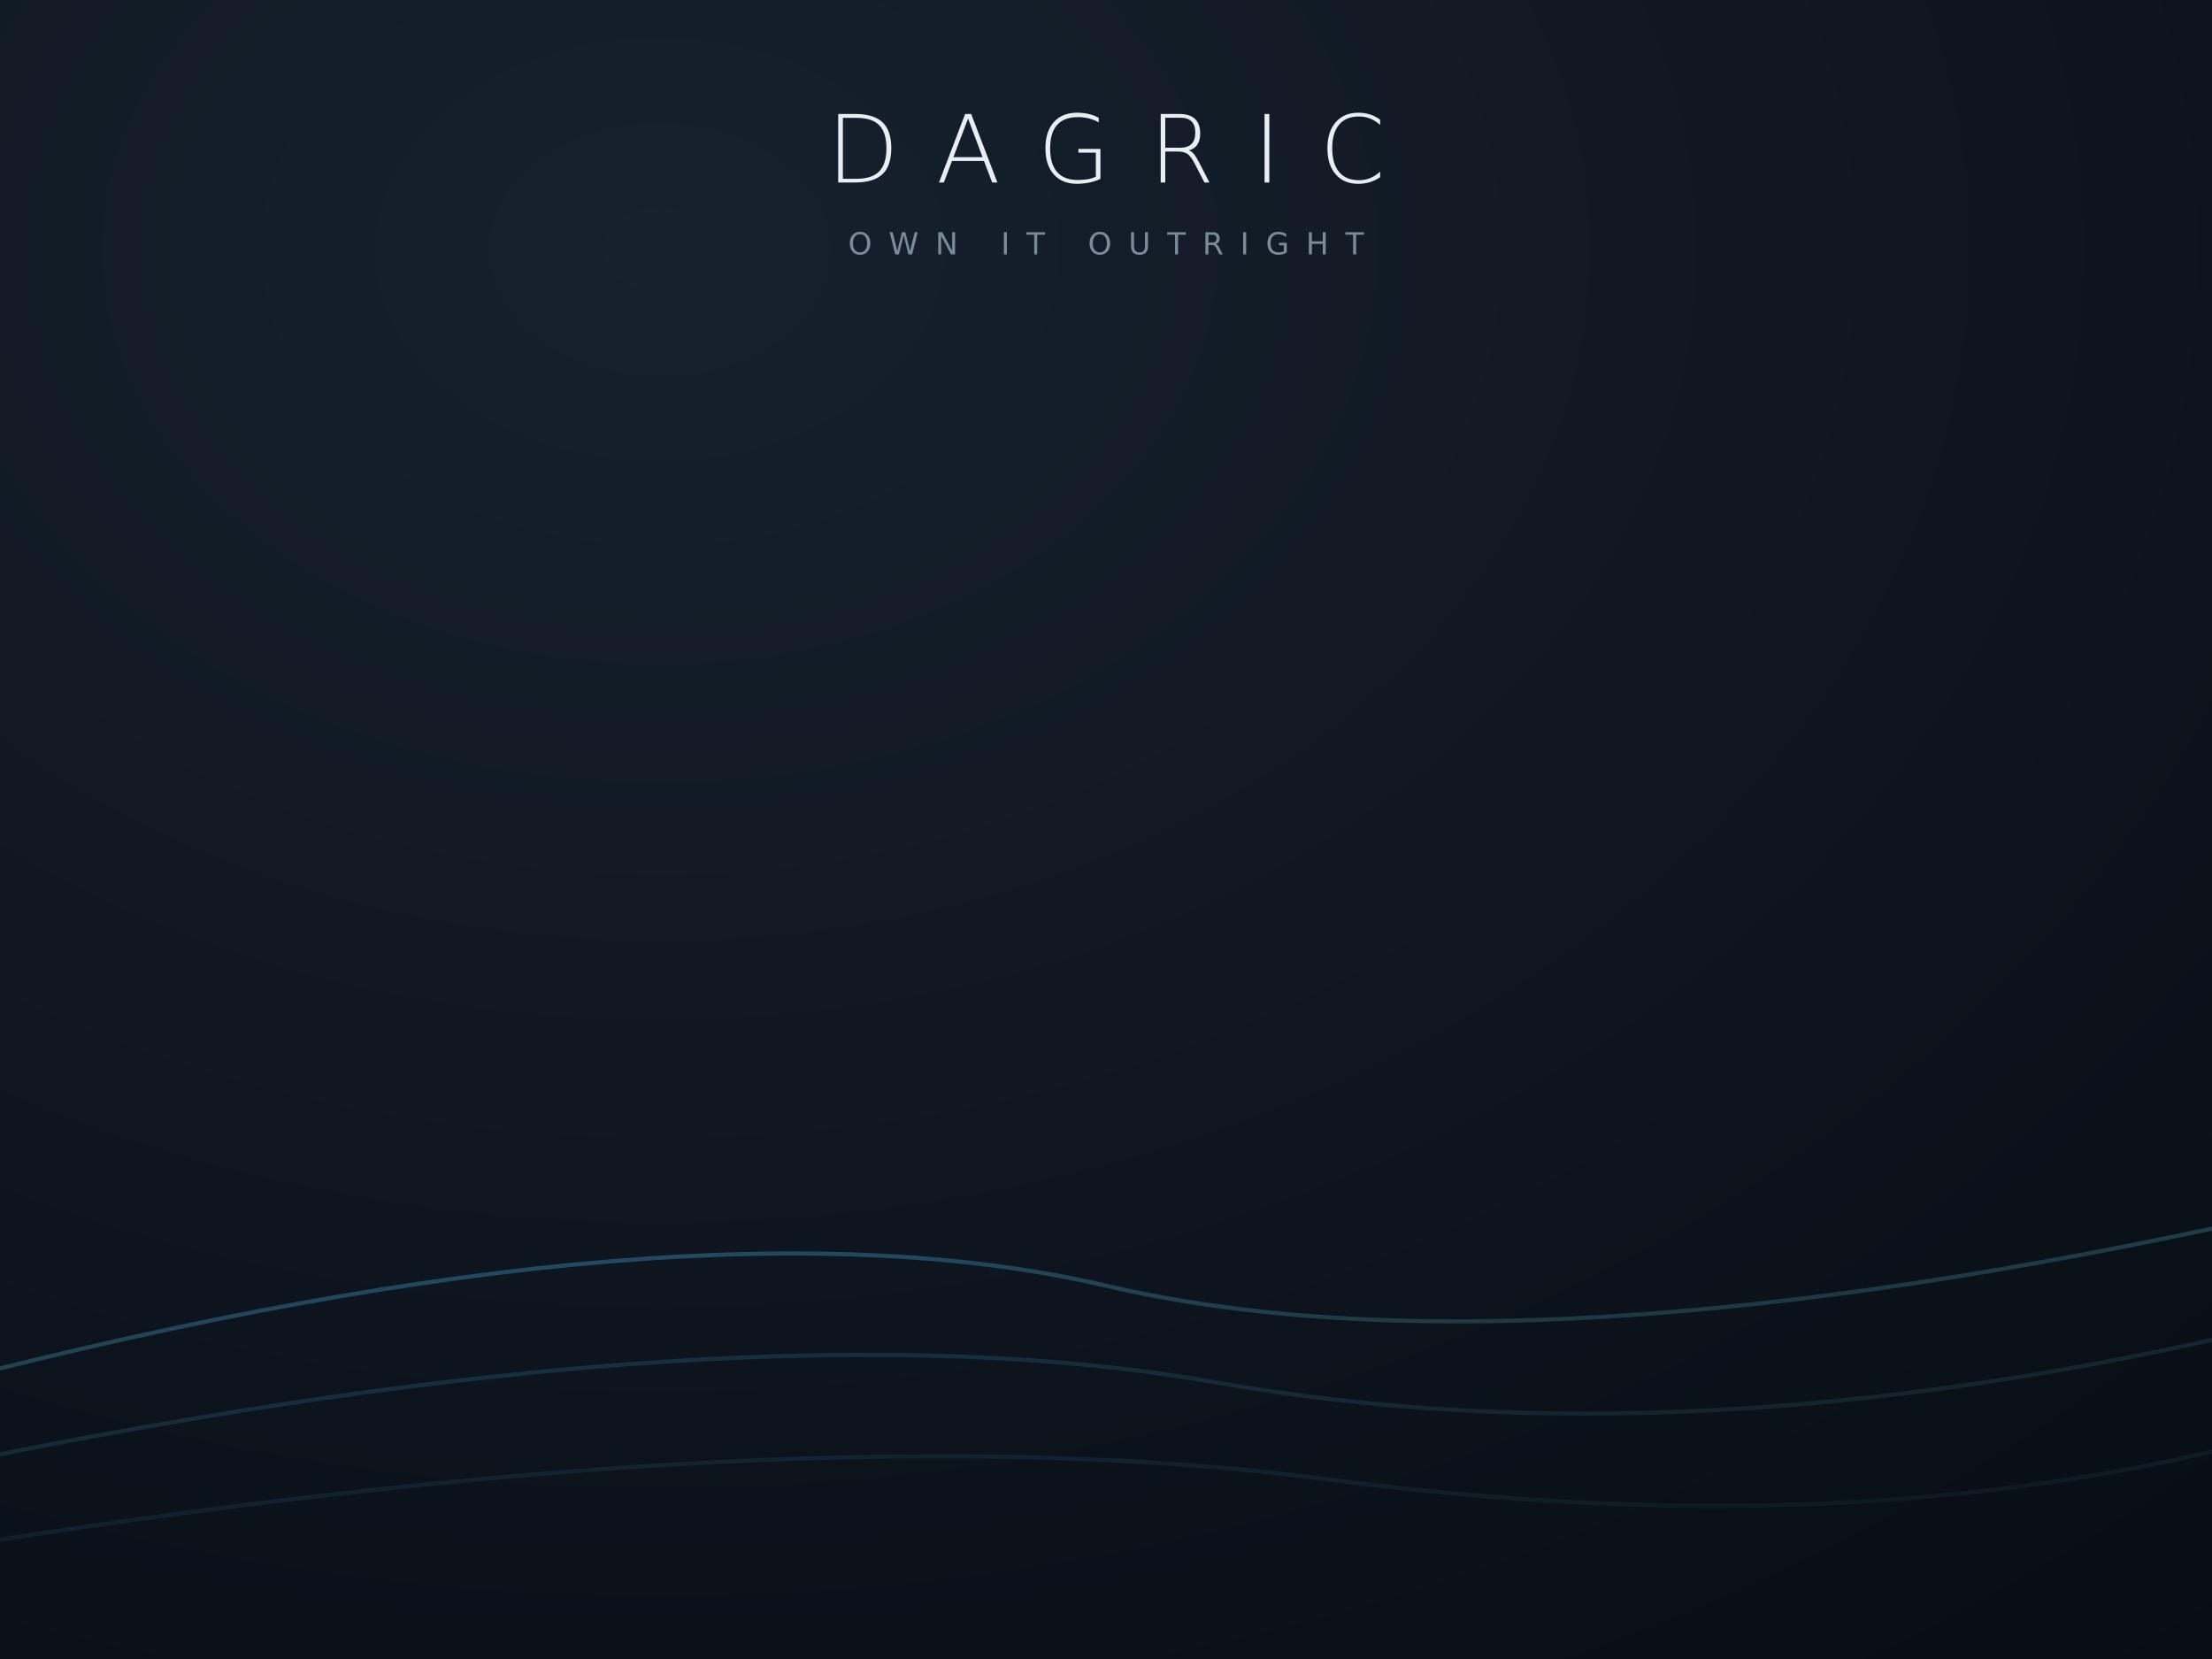
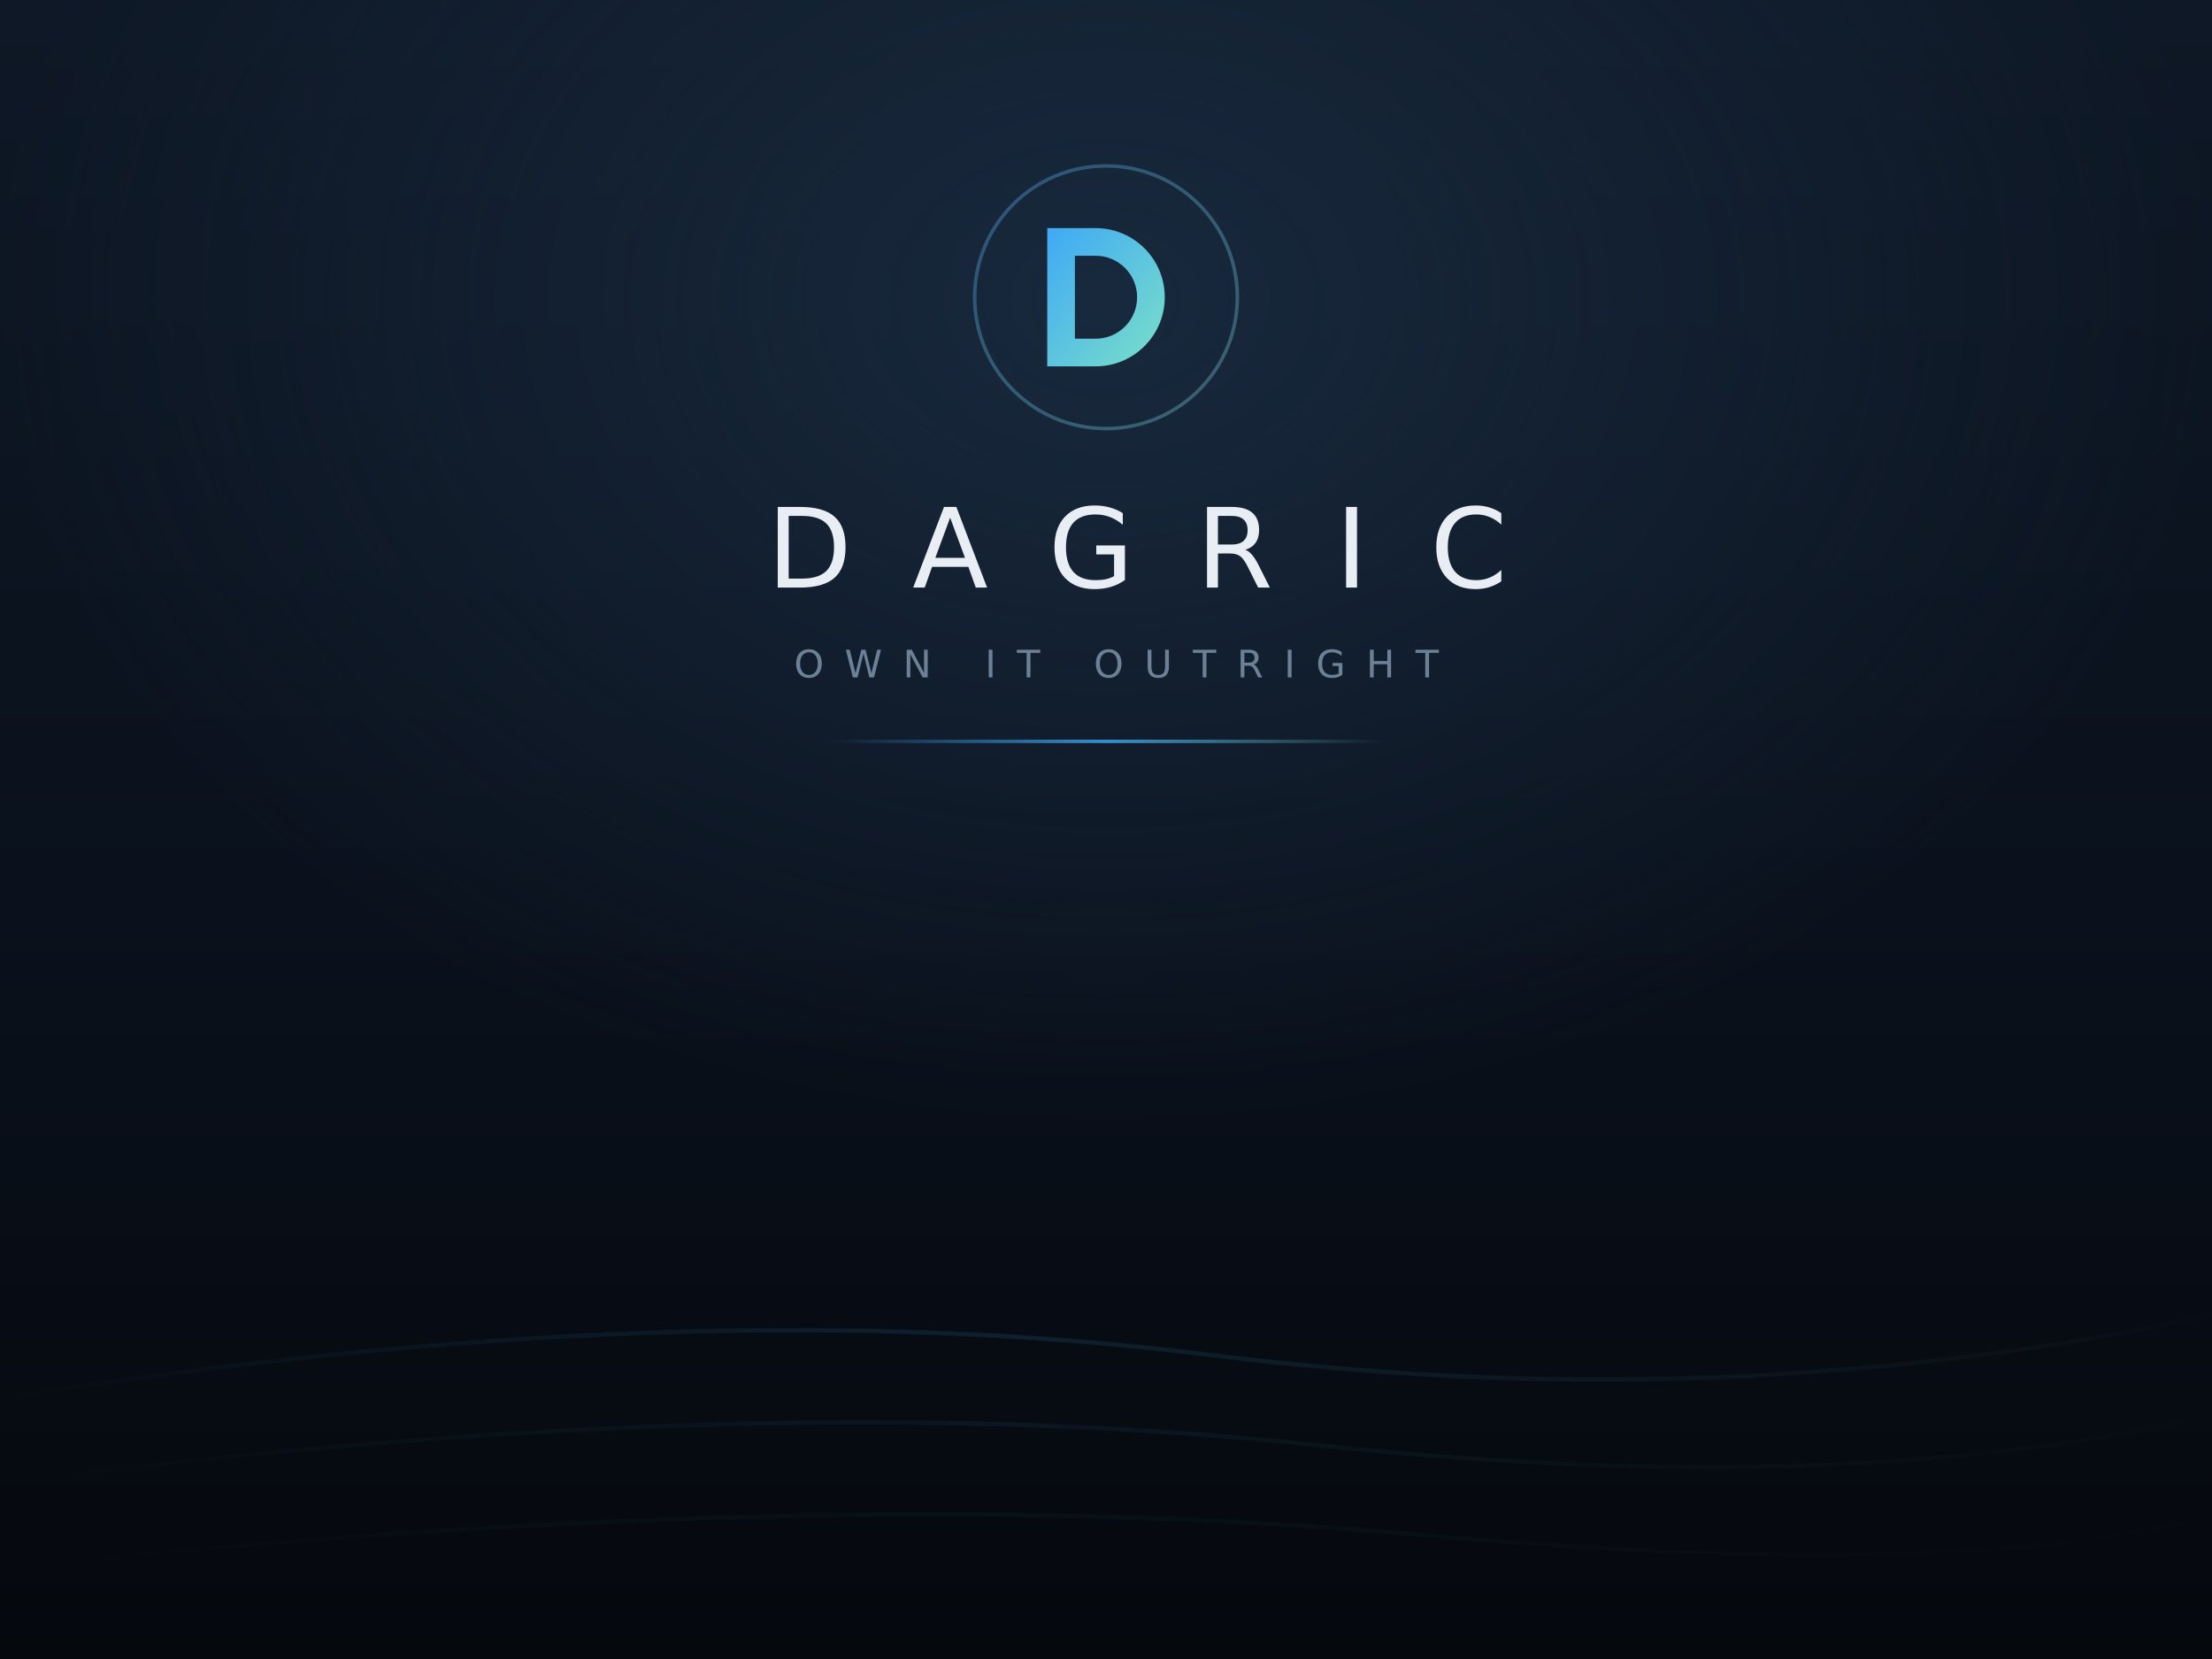
- <svg xmlns="http://www.w3.org/2000/svg" width="800" height="600" viewBox="0 0 800 600">
+ <svg xmlns="http://www.w3.org/2000/svg" width="640" height="480" viewBox="0 0 640 480">
  <defs>
-     <radialGradient id="bg" cx="30%" cy="15%" r="130%">
-       <stop offset="0%" stop-color="#16212e" />
-       <stop offset="55%" stop-color="#0c131c" />
-       <stop offset="100%" stop-color="#060a0f" />
+     <linearGradient id="bg" x1="0" y1="0" x2="0" y2="1">
+       <stop offset="0%" stop-color="#0e1826" />
+       <stop offset="55%" stop-color="#0a111c" />
+       <stop offset="100%" stop-color="#05080d" />
+     </linearGradient>
+     <radialGradient id="glow" cx="50%" cy="18%" r="50%">
+       <stop offset="0%" stop-color="#18293d" />
+       <stop offset="100%" stop-color="#18293d" stop-opacity="0" />
    </radialGradient>
-     <linearGradient id="line" x1="0" y1="0" x2="1" y2="1">
-       <stop offset="0%" stop-color="#3fa9f5" stop-opacity="0.8" />
-       <stop offset="100%" stop-color="#7be0c8" stop-opacity="0.2" />
+     <linearGradient id="mark" x1="0" y1="0" x2="1" y2="1">
+       <stop offset="0%" stop-color="#3fa9f5" />
+       <stop offset="100%" stop-color="#7be0c8" />
+     </linearGradient>
+     <linearGradient id="hair" x1="0" y1="0" x2="1" y2="0">
+       <stop offset="0%" stop-color="#3fa9f5" stop-opacity="0" />
+       <stop offset="50%" stop-color="#3fa9f5" stop-opacity="0.8" />
+       <stop offset="100%" stop-color="#7be0c8" stop-opacity="0" />
+     </linearGradient>
+     <linearGradient id="contour" x1="0" y1="0" x2="1" y2="0">
+       <stop offset="0%" stop-color="#3fa9f5" stop-opacity="0" />
+       <stop offset="45%" stop-color="#3fa9f5" stop-opacity="0.6" />
+       <stop offset="100%" stop-color="#7be0c8" stop-opacity="0" />
    </linearGradient>
  </defs>
-   <rect width="800" height="600" fill="url(#bg)" />
-   <g stroke="url(#line)" fill="none" stroke-width="1.5" opacity="0.5">
-     <path d="M -20 500 Q 250 430 400 465 T 820 440" />
-     <path d="M -20 530 Q 270 470 440 500 T 820 480" opacity="0.5" />
-     <path d="M -20 560 Q 290 510 480 535 T 820 520" opacity="0.3" />
+   <rect width="640" height="480" fill="url(#bg)" />
+   <rect width="640" height="480" fill="url(#glow)" />
+   <g transform="translate(320,86)">
+     <circle r="38" fill="none" stroke="#243850" stroke-width="1" />
+     <circle r="38" fill="none" stroke="url(#mark)" stroke-width="1" opacity="0.25" />
+     <path transform="translate(-3,0)" d="M -14 -20 H 0 A 20 20 0 0 1 0 20 H -14 Z M -6 -12 H 0 A 12 12 0 0 1 0 12 H -6 Z" fill="url(#mark)" fill-rule="evenodd" />
  </g>
-   <g font-family="DejaVu Sans" fill="#e8eef4" text-anchor="middle">
-     <text x="400" y="66" font-size="34" font-weight="200" letter-spacing="14">DAGRIC</text>
-     <text x="400" y="92" font-size="11" letter-spacing="6" fill="#7a8a99">OWN IT OUTRIGHT</text>
+   <g font-family="DejaVu Sans" text-anchor="middle">
+     <text x="329" y="170" font-size="32" letter-spacing="18" fill="#e8eef4">DAGRIC</text>
+     <text x="323" y="196" font-size="11" letter-spacing="6" fill="#6d8196">OWN IT OUTRIGHT</text>
+   </g>
+   <rect x="240" y="214" width="160" height="1" fill="url(#hair)" />
+   <g stroke="url(#contour)" fill="none" stroke-width="1.25">
+     <path d="M -20 408 Q 190 372 350 392 T 660 376" opacity="0.20" />
+     <path d="M -20 432 Q 210 400 380 418 T 660 404" opacity="0.12" />
+     <path d="M -20 456 Q 230 428 410 444 T 660 432" opacity="0.07" />
  </g>
</svg>
